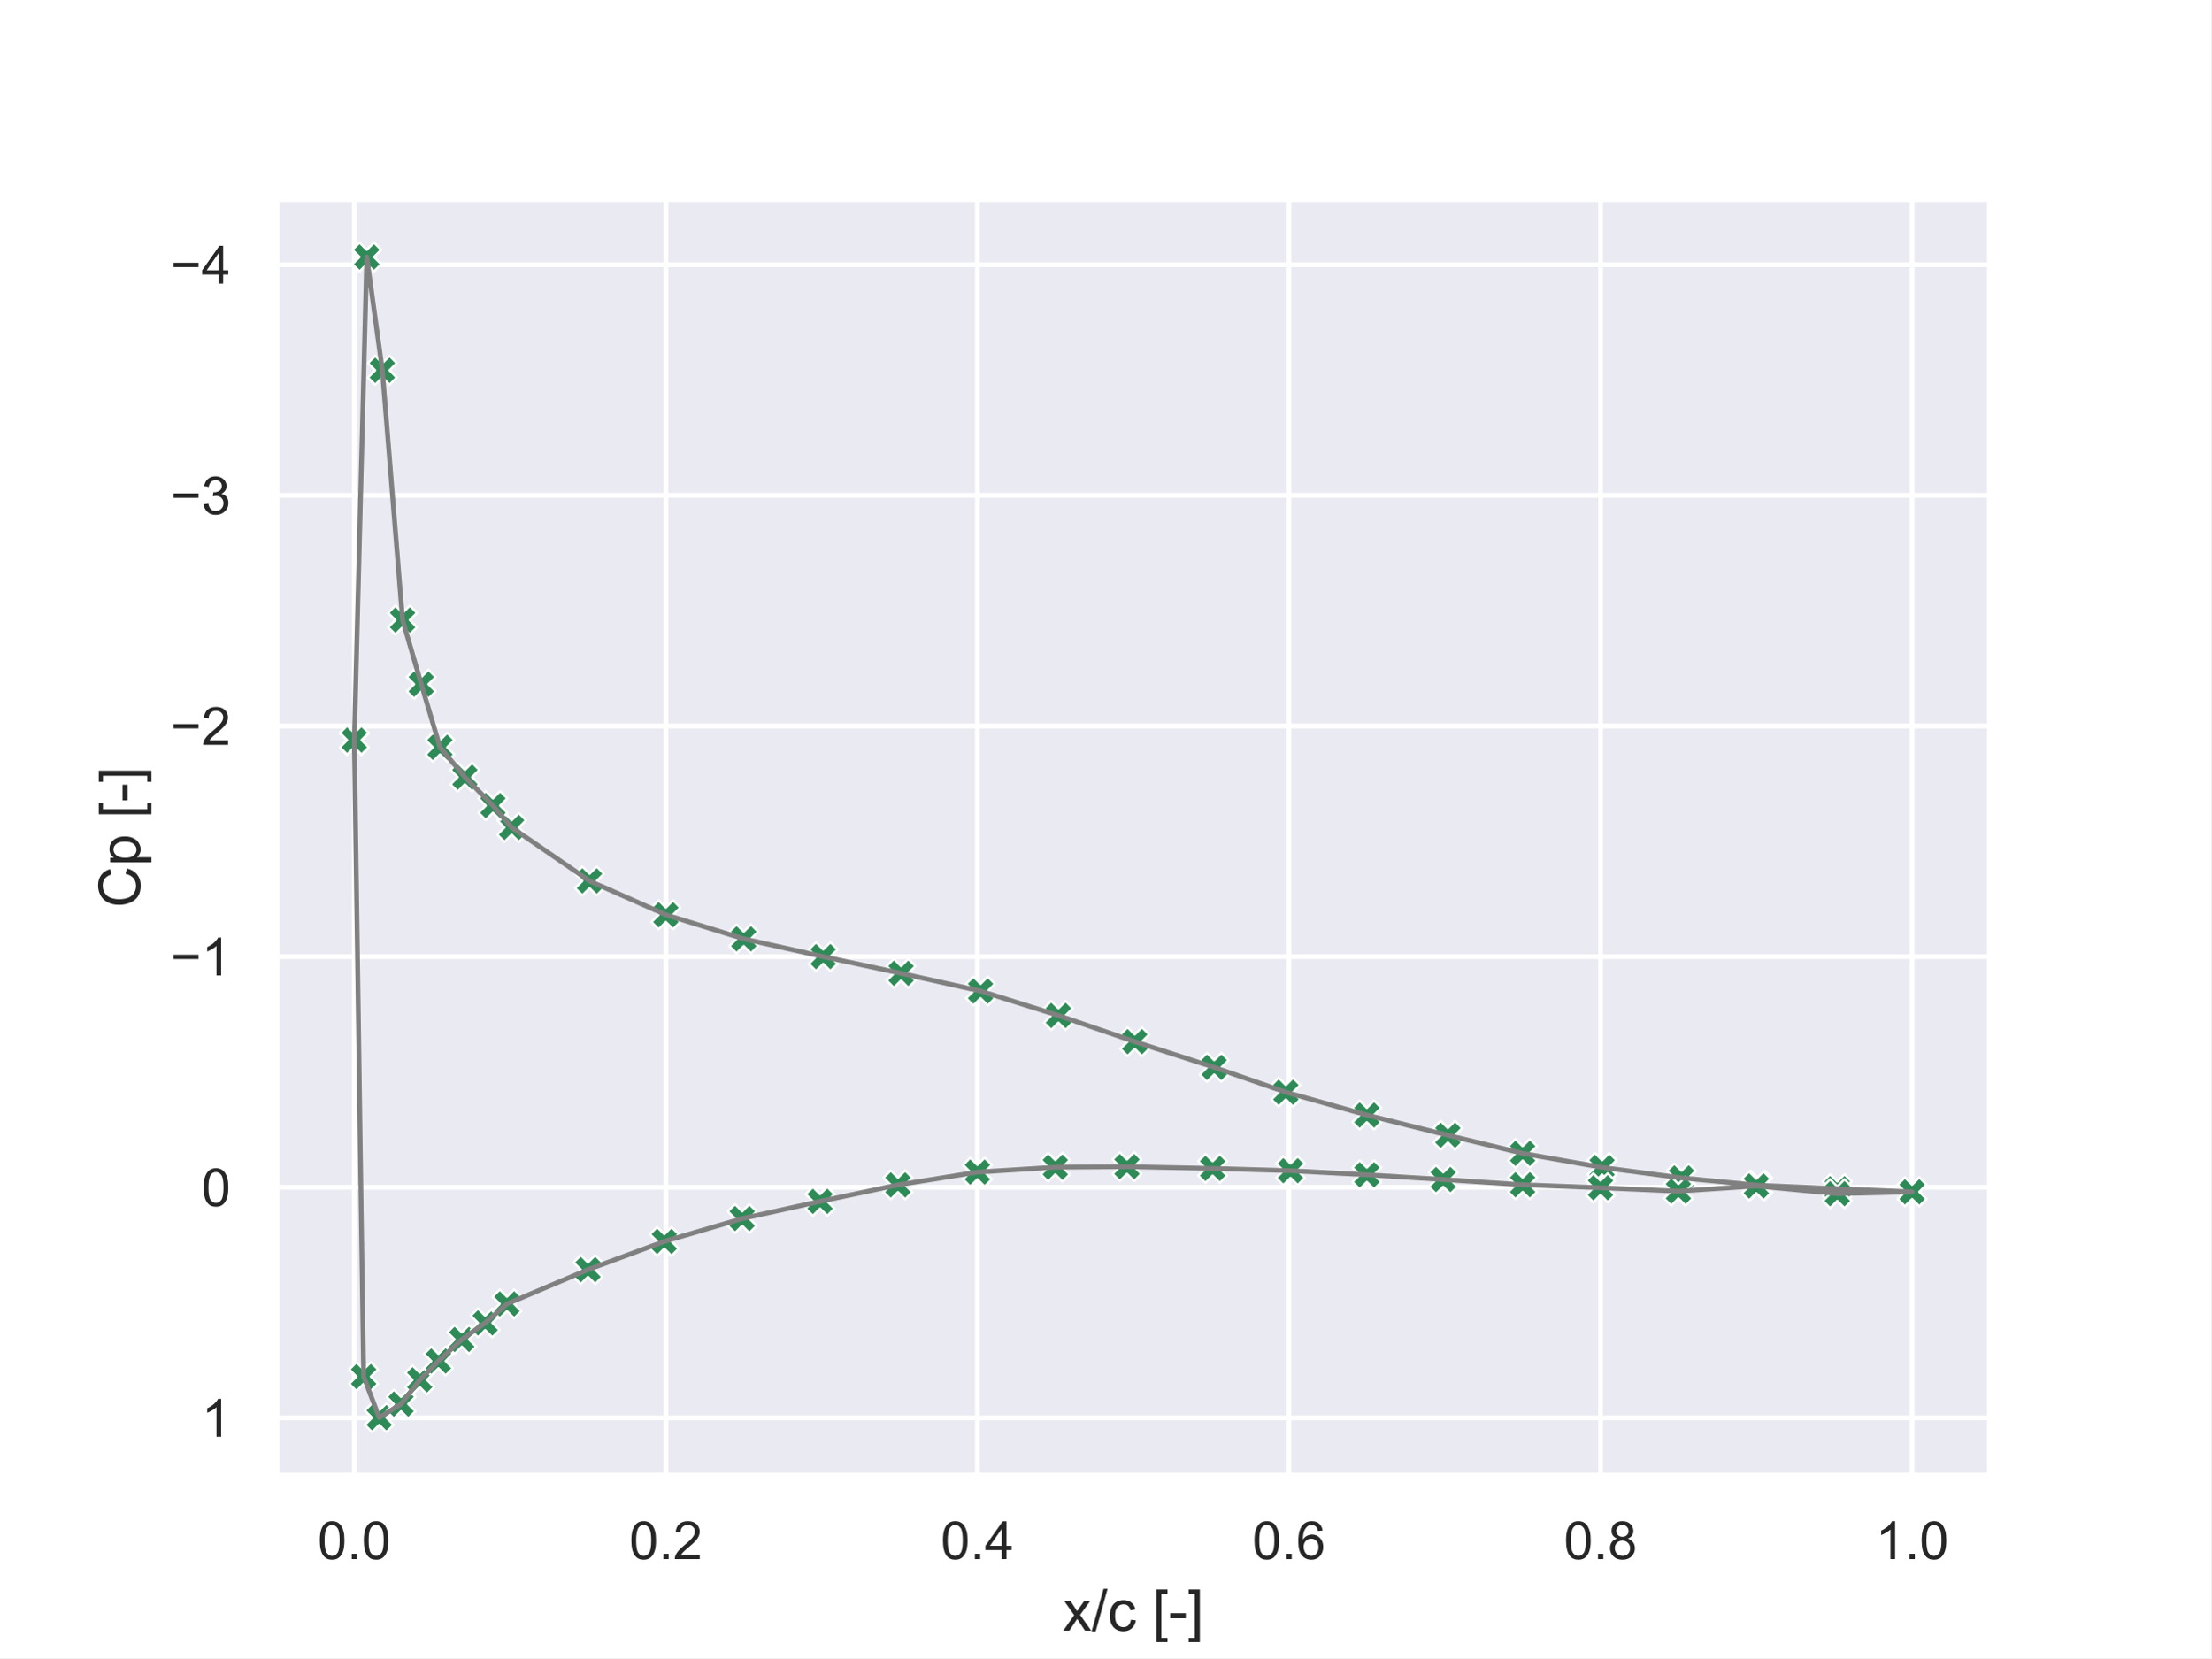
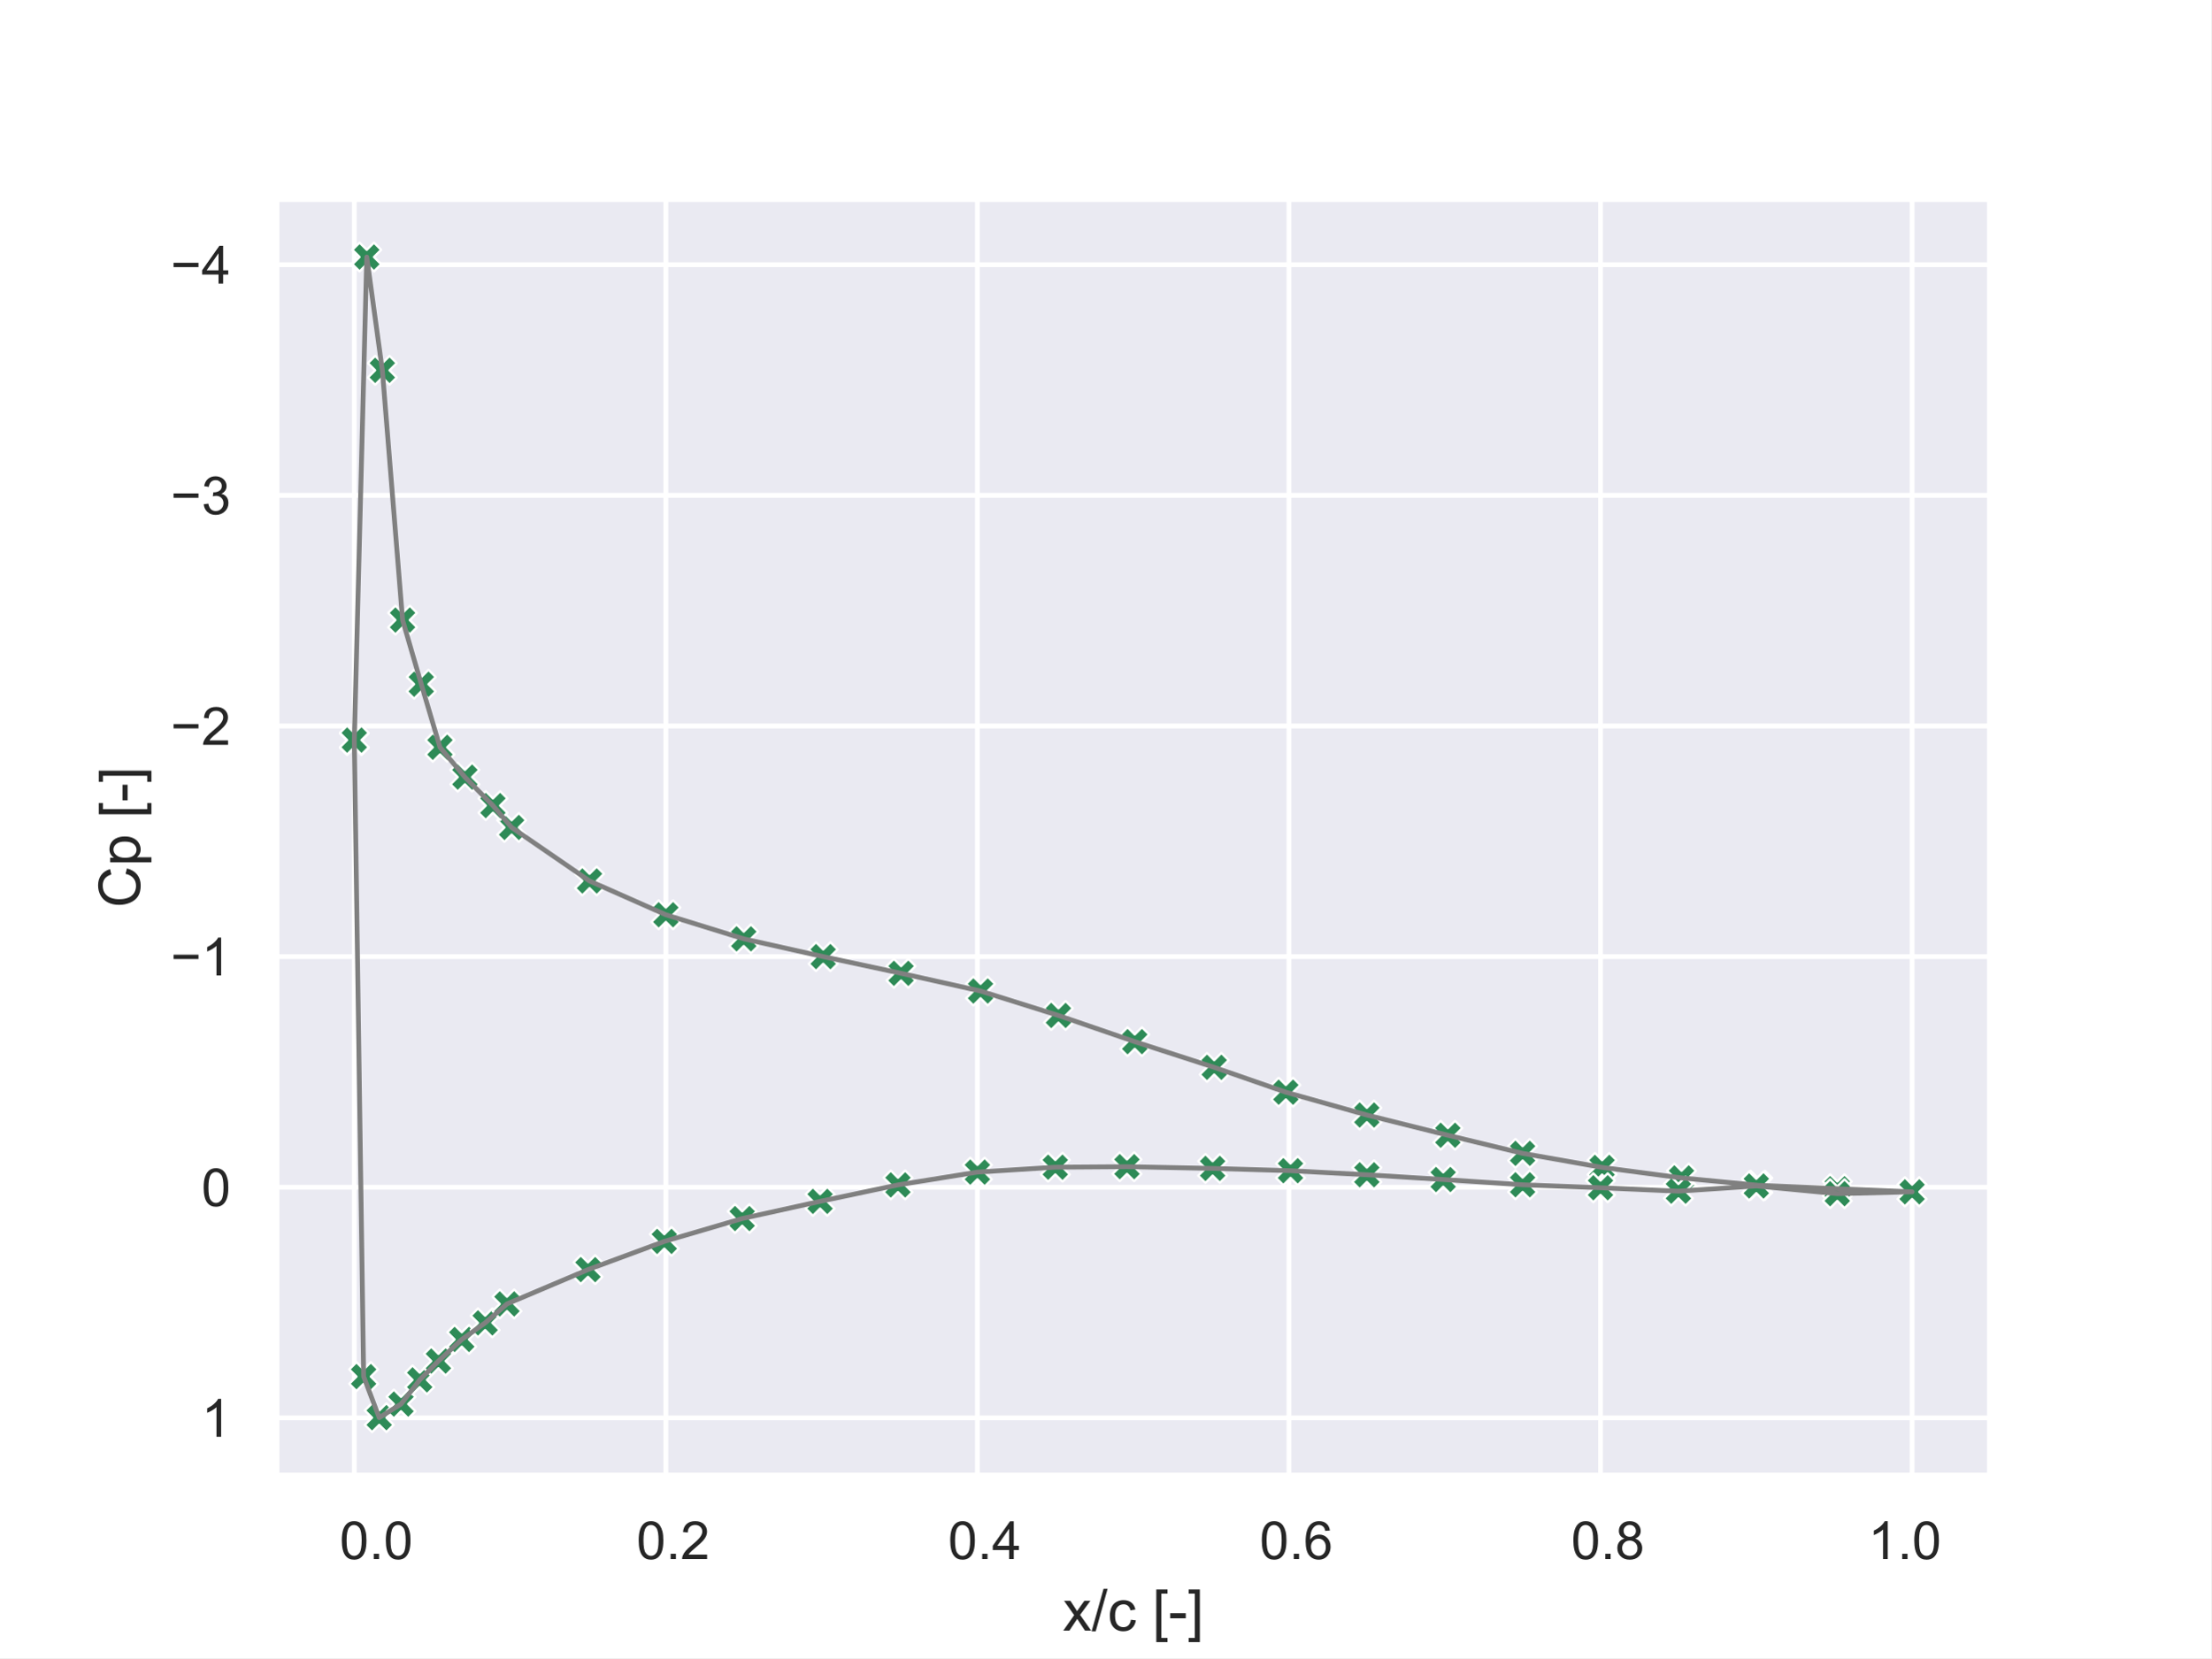
<svg xmlns="http://www.w3.org/2000/svg" xmlns:xlink="http://www.w3.org/1999/xlink" width="460.8pt" height="345.6pt" viewBox="0 0 460.8 345.6" version="1.1">
  <defs>
    <style type="text/css">*{stroke-linejoin: round; stroke-linecap: butt}</style>
  </defs>
  <g id="figure_1">
    <g id="patch_1">
      <path d="M 0 345.6  L 460.8 345.6  L 460.8 0  L 0 0  z " style="fill: #ffffff" />
    </g>
    <g id="axes_1">
      <g id="patch_2">
        <path d="M 57.6 307.584  L 414.72 307.584  L 414.72 41.472  L 57.6 41.472  z " style="fill: #eaeaf2" />
      </g>
      <g id="matplotlib.axis_1">
        <g id="xtick_1">
          <g id="line2d_1">
-             <path d="M 73.833 307.584  L 73.833 41.472  " clip-path="url(#p85b7ec496e)" style="fill: none; stroke: #ffffff; stroke-linecap: round" />
+             <path d="M 73.833 307.584  L 73.833 41.472  " clip-path="url(#pf5e2c9f50d)" style="fill: none; stroke: #ffffff; stroke-linecap: round" />
          </g>
          <g id="text_1">
-             <g style="fill: #262626" transform="translate(66.18773 324.9576) scale(0.11 -0.11)">
+             <g style="fill: #262626" transform="translate(70.77421 324.9576) scale(0.11 -0.11)">
              <defs>
                <path id="ArialMT-30" d="M 266 2259  Q 266 3072 433 3567  Q 600 4063 929 4331  Q 1259 4600 1759 4600  Q 2128 4600 2406 4451  Q 2684 4303 2865 4023  Q 3047 3744 3150 3342  Q 3253 2941 3253 2259  Q 3253 1453 3087 958  Q 2922 463 2592 192  Q 2263 -78 1759 -78  Q 1097 -78 719 397  Q 266 969 266 2259  z M 844 2259  Q 844 1131 1108 757  Q 1372 384 1759 384  Q 2147 384 2411 759  Q 2675 1134 2675 2259  Q 2675 3391 2411 3762  Q 2147 4134 1753 4134  Q 1366 4134 1134 3806  Q 844 3388 844 2259  z " transform="scale(0.015625)" />
                <path id="ArialMT-2e" d="M 581 0  L 581 641  L 1222 641  L 1222 0  L 581 0  z " transform="scale(0.015625)" />
              </defs>
              <use xlink:href="#ArialMT-30" />
              <use xlink:href="#ArialMT-2e" x="55.615" />
              <use xlink:href="#ArialMT-30" x="83.398" />
            </g>
          </g>
        </g>
        <g id="xtick_2">
          <g id="line2d_2">
-             <path d="M 138.764 307.584  L 138.764 41.472  " clip-path="url(#p85b7ec496e)" style="fill: none; stroke: #ffffff; stroke-linecap: round" />
+             <path d="M 138.764 307.584  L 138.764 41.472  " clip-path="url(#pf5e2c9f50d)" style="fill: none; stroke: #ffffff; stroke-linecap: round" />
          </g>
          <g id="text_2">
-             <g style="fill: #262626" transform="translate(131.1186 324.9576) scale(0.11 -0.11)">
+             <g style="fill: #262626" transform="translate(132.6466 324.9576) scale(0.11 -0.11)">
              <defs>
                <path id="ArialMT-32" d="M 3222 541  L 3222 0  L 194 0  Q 188 203 259 391  Q 375 700 629 1000  Q 884 1300 1366 1694  Q 2113 2306 2375 2664  Q 2638 3022 2638 3341  Q 2638 3675 2398 3904  Q 2159 4134 1775 4134  Q 1369 4134 1125 3890  Q 881 3647 878 3216  L 300 3275  Q 359 3922 746 4261  Q 1134 4600 1788 4600  Q 2447 4600 2831 4234  Q 3216 3869 3216 3328  Q 3216 3053 3103 2787  Q 2991 2522 2730 2228  Q 2469 1934 1863 1422  Q 1356 997 1212 845  Q 1069 694 975 541  L 3222 541  z " transform="scale(0.015625)" />
              </defs>
              <use xlink:href="#ArialMT-30" />
              <use xlink:href="#ArialMT-2e" x="55.615" />
              <use xlink:href="#ArialMT-32" x="83.398" />
            </g>
          </g>
        </g>
        <g id="xtick_3">
          <g id="line2d_3">
-             <path d="M 203.695 307.584  L 203.695 41.472  " clip-path="url(#p85b7ec496e)" style="fill: none; stroke: #ffffff; stroke-linecap: round" />
+             <path d="M 203.695 307.584  L 203.695 41.472  " clip-path="url(#pf5e2c9f50d)" style="fill: none; stroke: #ffffff; stroke-linecap: round" />
          </g>
          <g id="text_3">
-             <g style="fill: #262626" transform="translate(196.0495 324.9576) scale(0.11 -0.11)">
+             <g style="fill: #262626" transform="translate(197.5775 324.9576) scale(0.11 -0.11)">
              <defs>
                <path id="ArialMT-34" d="M 2069 0  L 2069 1097  L 81 1097  L 81 1613  L 2172 4581  L 2631 4581  L 2631 1613  L 3250 1613  L 3250 1097  L 2631 1097  L 2631 0  L 2069 0  z M 2069 1613  L 2069 3678  L 634 1613  L 2069 1613  z " transform="scale(0.015625)" />
              </defs>
              <use xlink:href="#ArialMT-30" />
              <use xlink:href="#ArialMT-2e" x="55.615" />
              <use xlink:href="#ArialMT-34" x="83.398" />
            </g>
          </g>
        </g>
        <g id="xtick_4">
          <g id="line2d_4">
-             <path d="M 268.625 307.584  L 268.625 41.472  " clip-path="url(#p85b7ec496e)" style="fill: none; stroke: #ffffff; stroke-linecap: round" />
+             <path d="M 268.625 307.584  L 268.625 41.472  " clip-path="url(#pf5e2c9f50d)" style="fill: none; stroke: #ffffff; stroke-linecap: round" />
          </g>
          <g id="text_4">
-             <g style="fill: #262626" transform="translate(260.9805 324.9576) scale(0.11 -0.11)">
+             <g style="fill: #262626" transform="translate(262.5084 324.9576) scale(0.11 -0.11)">
              <defs>
                <path id="ArialMT-36" d="M 3184 3459  L 2625 3416  Q 2550 3747 2413 3897  Q 2184 4138 1850 4138  Q 1581 4138 1378 3988  Q 1113 3794 959 3422  Q 806 3050 800 2363  Q 1003 2672 1297 2822  Q 1591 2972 1913 2972  Q 2475 2972 2870 2558  Q 3266 2144 3266 1488  Q 3266 1056 3080 686  Q 2894 316 2569 119  Q 2244 -78 1831 -78  Q 1128 -78 684 439  Q 241 956 241 2144  Q 241 3472 731 4075  Q 1159 4600 1884 4600  Q 2425 4600 2770 4297  Q 3116 3994 3184 3459  z M 888 1484  Q 888 1194 1011 928  Q 1134 663 1356 523  Q 1578 384 1822 384  Q 2178 384 2434 671  Q 2691 959 2691 1453  Q 2691 1928 2437 2201  Q 2184 2475 1800 2475  Q 1419 2475 1153 2201  Q 888 1928 888 1484  z " transform="scale(0.015625)" />
              </defs>
              <use xlink:href="#ArialMT-30" />
              <use xlink:href="#ArialMT-2e" x="55.615" />
              <use xlink:href="#ArialMT-36" x="83.398" />
            </g>
          </g>
        </g>
        <g id="xtick_5">
          <g id="line2d_5">
-             <path d="M 333.556 307.584  L 333.556 41.472  " clip-path="url(#p85b7ec496e)" style="fill: none; stroke: #ffffff; stroke-linecap: round" />
+             <path d="M 333.556 307.584  L 333.556 41.472  " clip-path="url(#pf5e2c9f50d)" style="fill: none; stroke: #ffffff; stroke-linecap: round" />
          </g>
          <g id="text_5">
-             <g style="fill: #262626" transform="translate(325.9114 324.9576) scale(0.11 -0.11)">
+             <g style="fill: #262626" transform="translate(327.4393 324.9576) scale(0.11 -0.11)">
              <defs>
                <path id="ArialMT-38" d="M 1131 2484  Q 781 2613 612 2850  Q 444 3088 444 3419  Q 444 3919 803 4259  Q 1163 4600 1759 4600  Q 2359 4600 2725 4251  Q 3091 3903 3091 3403  Q 3091 3084 2923 2848  Q 2756 2613 2416 2484  Q 2838 2347 3058 2040  Q 3278 1734 3278 1309  Q 3278 722 2862 322  Q 2447 -78 1769 -78  Q 1091 -78 675 323  Q 259 725 259 1325  Q 259 1772 486 2073  Q 713 2375 1131 2484  z M 1019 3438  Q 1019 3113 1228 2906  Q 1438 2700 1772 2700  Q 2097 2700 2305 2904  Q 2513 3109 2513 3406  Q 2513 3716 2298 3927  Q 2084 4138 1766 4138  Q 1444 4138 1231 3931  Q 1019 3725 1019 3438  z M 838 1322  Q 838 1081 952 856  Q 1066 631 1291 507  Q 1516 384 1775 384  Q 2178 384 2440 643  Q 2703 903 2703 1303  Q 2703 1709 2433 1975  Q 2163 2241 1756 2241  Q 1359 2241 1098 1978  Q 838 1716 838 1322  z " transform="scale(0.015625)" />
              </defs>
              <use xlink:href="#ArialMT-30" />
              <use xlink:href="#ArialMT-2e" x="55.615" />
              <use xlink:href="#ArialMT-38" x="83.398" />
            </g>
          </g>
        </g>
        <g id="xtick_6">
          <g id="line2d_6">
-             <path d="M 398.487 307.584  L 398.487 41.472  " clip-path="url(#p85b7ec496e)" style="fill: none; stroke: #ffffff; stroke-linecap: round" />
+             <path d="M 398.487 307.584  L 398.487 41.472  " clip-path="url(#pf5e2c9f50d)" style="fill: none; stroke: #ffffff; stroke-linecap: round" />
          </g>
          <g id="text_6">
-             <g style="fill: #262626" transform="translate(390.8423 324.9576) scale(0.11 -0.11)">
+             <g style="fill: #262626" transform="translate(389.3117 324.9576) scale(0.11 -0.11)">
              <defs>
                <path id="ArialMT-31" d="M 2384 0  L 1822 0  L 1822 3584  Q 1619 3391 1289 3197  Q 959 3003 697 2906  L 697 3450  Q 1169 3672 1522 3987  Q 1875 4303 2022 4600  L 2384 4600  L 2384 0  z " transform="scale(0.015625)" />
              </defs>
              <use xlink:href="#ArialMT-31" />
              <use xlink:href="#ArialMT-2e" x="55.615" />
              <use xlink:href="#ArialMT-30" x="83.398" />
            </g>
          </g>
        </g>
        <g id="text_7">
-           <g style="fill: #262626" transform="translate(221.4947 339.8795) scale(0.12 -0.12)">
+           <g style="fill: #262626" transform="translate(221.4947 339.8795)scale(0.12 -0.12)">
            <defs>
              <path id="ArialMT-78" d="M 47 0  L 1259 1725  L 138 3319  L 841 3319  L 1350 2541  Q 1494 2319 1581 2169  Q 1719 2375 1834 2534  L 2394 3319  L 3066 3319  L 1919 1756  L 3153 0  L 2463 0  L 1781 1031  L 1600 1309  L 728 0  L 47 0  z " transform="scale(0.015625)" />
              <path id="ArialMT-2f" d="M 0 -78  L 1328 4659  L 1778 4659  L 453 -78  L 0 -78  z " transform="scale(0.015625)" />
              <path id="ArialMT-63" d="M 2588 1216  L 3141 1144  Q 3050 572 2676 248  Q 2303 -75 1759 -75  Q 1078 -75 664 370  Q 250 816 250 1647  Q 250 2184 428 2587  Q 606 2991 970 3192  Q 1334 3394 1763 3394  Q 2303 3394 2647 3120  Q 2991 2847 3088 2344  L 2541 2259  Q 2463 2594 2264 2762  Q 2066 2931 1784 2931  Q 1359 2931 1093 2626  Q 828 2322 828 1663  Q 828 994 1084 691  Q 1341 388 1753 388  Q 2084 388 2306 591  Q 2528 794 2588 1216  z " transform="scale(0.015625)" />
              <path id="ArialMT-20" transform="scale(0.015625)" />
              <path id="ArialMT-5b" d="M 434 -1272  L 434 4581  L 1675 4581  L 1675 4116  L 997 4116  L 997 -806  L 1675 -806  L 1675 -1272  L 434 -1272  z " transform="scale(0.015625)" />
              <path id="ArialMT-2d" d="M 203 1375  L 203 1941  L 1931 1941  L 1931 1375  L 203 1375  z " transform="scale(0.015625)" />
              <path id="ArialMT-5d" d="M 1363 -1272  L 122 -1272  L 122 -806  L 800 -806  L 800 4116  L 122 4116  L 122 4581  L 1363 4581  L 1363 -1272  z " transform="scale(0.015625)" />
            </defs>
            <use xlink:href="#ArialMT-78" />
            <use xlink:href="#ArialMT-2f" x="50" />
            <use xlink:href="#ArialMT-63" x="77.783" />
            <use xlink:href="#ArialMT-20" x="127.783" />
            <use xlink:href="#ArialMT-5b" x="155.566" />
            <use xlink:href="#ArialMT-2d" x="183.35" />
            <use xlink:href="#ArialMT-5d" x="216.65" />
          </g>
        </g>
      </g>
      <g id="matplotlib.axis_2">
        <g id="ytick_1">
          <g id="line2d_7">
-             <path d="M 57.6 55.17  L 414.72 55.17  " clip-path="url(#p85b7ec496e)" style="fill: none; stroke: #ffffff; stroke-linecap: round" />
+             <path d="M 57.6 55.17  L 414.72 55.17  " clip-path="url(#pf5e2c9f50d)" style="fill: none; stroke: #ffffff; stroke-linecap: round" />
          </g>
          <g id="text_8">
-             <g style="fill: #262626" transform="translate(35.55828 59.10704) scale(0.11 -0.11)">
+             <g style="fill: #262626" transform="translate(35.55828 59.10704)scale(0.11 -0.11)">
              <defs>
                <path id="ArialMT-2212" d="M 3381 1997  L 356 1997  L 356 2522  L 3381 2522  L 3381 1997  z " transform="scale(0.015625)" />
              </defs>
              <use xlink:href="#ArialMT-2212" />
              <use xlink:href="#ArialMT-34" x="58.398" />
            </g>
          </g>
        </g>
        <g id="ytick_2">
          <g id="line2d_8">
-             <path d="M 57.6 103.242  L 414.72 103.242  " clip-path="url(#p85b7ec496e)" style="fill: none; stroke: #ffffff; stroke-linecap: round" />
+             <path d="M 57.6 103.242  L 414.72 103.242  " clip-path="url(#pf5e2c9f50d)" style="fill: none; stroke: #ffffff; stroke-linecap: round" />
          </g>
          <g id="text_9">
-             <g style="fill: #262626" transform="translate(35.55828 107.1791) scale(0.11 -0.11)">
+             <g style="fill: #262626" transform="translate(35.55828 107.1791)scale(0.11 -0.11)">
              <defs>
                <path id="ArialMT-33" d="M 269 1209  L 831 1284  Q 928 806 1161 595  Q 1394 384 1728 384  Q 2125 384 2398 659  Q 2672 934 2672 1341  Q 2672 1728 2419 1979  Q 2166 2231 1775 2231  Q 1616 2231 1378 2169  L 1441 2663  Q 1497 2656 1531 2656  Q 1891 2656 2178 2843  Q 2466 3031 2466 3422  Q 2466 3731 2256 3934  Q 2047 4138 1716 4138  Q 1388 4138 1169 3931  Q 950 3725 888 3313  L 325 3413  Q 428 3978 793 4289  Q 1159 4600 1703 4600  Q 2078 4600 2393 4439  Q 2709 4278 2876 4000  Q 3044 3722 3044 3409  Q 3044 3113 2884 2869  Q 2725 2625 2413 2481  Q 2819 2388 3044 2092  Q 3269 1797 3269 1353  Q 3269 753 2831 336  Q 2394 -81 1725 -81  Q 1122 -81 723 278  Q 325 638 269 1209  z " transform="scale(0.015625)" />
              </defs>
              <use xlink:href="#ArialMT-2212" />
              <use xlink:href="#ArialMT-33" x="58.398" />
            </g>
          </g>
        </g>
        <g id="ytick_3">
          <g id="line2d_9">
-             <path d="M 57.6 151.314  L 414.72 151.314  " clip-path="url(#p85b7ec496e)" style="fill: none; stroke: #ffffff; stroke-linecap: round" />
+             <path d="M 57.6 151.314  L 414.72 151.314  " clip-path="url(#pf5e2c9f50d)" style="fill: none; stroke: #ffffff; stroke-linecap: round" />
          </g>
          <g id="text_10">
-             <g style="fill: #262626" transform="translate(35.55828 155.2511) scale(0.11 -0.11)">
+             <g style="fill: #262626" transform="translate(35.55828 155.2511)scale(0.11 -0.11)">
              <use xlink:href="#ArialMT-2212" />
              <use xlink:href="#ArialMT-32" x="58.398" />
            </g>
          </g>
        </g>
        <g id="ytick_4">
          <g id="line2d_10">
-             <path d="M 57.6 199.386  L 414.72 199.386  " clip-path="url(#p85b7ec496e)" style="fill: none; stroke: #ffffff; stroke-linecap: round" />
+             <path d="M 57.6 199.386  L 414.72 199.386  " clip-path="url(#pf5e2c9f50d)" style="fill: none; stroke: #ffffff; stroke-linecap: round" />
          </g>
          <g id="text_11">
-             <g style="fill: #262626" transform="translate(35.55828 203.3231) scale(0.11 -0.11)">
+             <g style="fill: #262626" transform="translate(35.55828 203.3231)scale(0.11 -0.11)">
              <use xlink:href="#ArialMT-2212" />
              <use xlink:href="#ArialMT-31" x="58.398" />
            </g>
          </g>
        </g>
        <g id="ytick_5">
          <g id="line2d_11">
-             <path d="M 57.6 247.458  L 414.72 247.458  " clip-path="url(#p85b7ec496e)" style="fill: none; stroke: #ffffff; stroke-linecap: round" />
+             <path d="M 57.6 247.458  L 414.72 247.458  " clip-path="url(#pf5e2c9f50d)" style="fill: none; stroke: #ffffff; stroke-linecap: round" />
          </g>
          <g id="text_12">
-             <g style="fill: #262626" transform="translate(41.98297 251.3951) scale(0.11 -0.11)">
+             <g style="fill: #262626" transform="translate(41.98297 251.3951)scale(0.11 -0.11)">
              <use xlink:href="#ArialMT-30" />
            </g>
          </g>
        </g>
        <g id="ytick_6">
          <g id="line2d_12">
-             <path d="M 57.6 295.53  L 414.72 295.53  " clip-path="url(#p85b7ec496e)" style="fill: none; stroke: #ffffff; stroke-linecap: round" />
+             <path d="M 57.6 295.53  L 414.72 295.53  " clip-path="url(#pf5e2c9f50d)" style="fill: none; stroke: #ffffff; stroke-linecap: round" />
          </g>
          <g id="text_13">
-             <g style="fill: #262626" transform="translate(41.98297 299.4671) scale(0.11 -0.11)">
+             <g style="fill: #262626" transform="translate(41.98297 299.4671)scale(0.11 -0.11)">
              <use xlink:href="#ArialMT-31" />
            </g>
          </g>
        </g>
        <g id="text_14">
-           <g style="fill: #262626" transform="translate(29.17328 189.1961) rotate(-90) scale(0.12 -0.12)">
+           <g style="fill: #262626" transform="translate(29.17328 189.1961)rotate(-90)scale(0.12 -0.12)">
            <defs>
              <path id="ArialMT-43" d="M 3763 1606  L 4369 1453  Q 4178 706 3683 314  Q 3188 -78 2472 -78  Q 1731 -78 1267 223  Q 803 525 561 1097  Q 319 1669 319 2325  Q 319 3041 592 3573  Q 866 4106 1370 4382  Q 1875 4659 2481 4659  Q 3169 4659 3637 4309  Q 4106 3959 4291 3325  L 3694 3184  Q 3534 3684 3231 3912  Q 2928 4141 2469 4141  Q 1941 4141 1586 3887  Q 1231 3634 1087 3207  Q 944 2781 944 2328  Q 944 1744 1114 1308  Q 1284 872 1643 656  Q 2003 441 2422 441  Q 2931 441 3284 734  Q 3638 1028 3763 1606  z " transform="scale(0.015625)" />
              <path id="ArialMT-70" d="M 422 -1272  L 422 3319  L 934 3319  L 934 2888  Q 1116 3141 1344 3267  Q 1572 3394 1897 3394  Q 2322 3394 2647 3175  Q 2972 2956 3137 2557  Q 3303 2159 3303 1684  Q 3303 1175 3120 767  Q 2938 359 2589 142  Q 2241 -75 1856 -75  Q 1575 -75 1351 44  Q 1128 163 984 344  L 984 -1272  L 422 -1272  z M 931 1641  Q 931 1000 1190 694  Q 1450 388 1819 388  Q 2194 388 2461 705  Q 2728 1022 2728 1688  Q 2728 2322 2467 2637  Q 2206 2953 1844 2953  Q 1484 2953 1207 2617  Q 931 2281 931 1641  z " transform="scale(0.015625)" />
            </defs>
            <use xlink:href="#ArialMT-43" />
            <use xlink:href="#ArialMT-70" x="72.217" />
            <use xlink:href="#ArialMT-20" x="127.832" />
            <use xlink:href="#ArialMT-5b" x="155.615" />
            <use xlink:href="#ArialMT-2d" x="183.398" />
            <use xlink:href="#ArialMT-5d" x="216.699" />
          </g>
        </g>
      </g>
      <g id="PathCollection_1">
        <defs>
-           <path id="md4c1d6960f" d="M -1.5 3  L 0 1.5  L 1.5 3  L 3 1.5  L 1.5 0  L 3 -1.5  L 1.5 -3  L 0 -1.5  L -1.5 -3  L -3 -1.5  L -1.5 0  L -3 1.5  z " style="stroke: #ffffff; stroke-width: 0.48" />
+           <path id="md1c26b76ac" d="M -1.5 3  L 0 1.5  L 1.5 3  L 3 1.5  L 1.5 0  L 3 -1.5  L 1.5 -3  L 0 -1.5  L -1.5 -3  L -3 -1.5  L -1.5 0  L -3 1.5  z " style="stroke: #ffffff; stroke-width: 0.48" />
        </defs>
-         <g clip-path="url(#p85b7ec496e)">
-           <use xlink:href="#md4c1d6960f" x="398.487" y="248.418" style="fill: #2e8b57; stroke: #ffffff; stroke-width: 0.48" />
-           <use xlink:href="#md4c1d6960f" x="382.904" y="247.769" style="fill: #2e8b57; stroke: #ffffff; stroke-width: 0.48" />
-           <use xlink:href="#md4c1d6960f" x="366.346" y="247.047" style="fill: #2e8b57; stroke: #ffffff; stroke-width: 0.48" />
-           <use xlink:href="#md4c1d6960f" x="350.438" y="245.52" style="fill: #2e8b57; stroke: #ffffff; stroke-width: 0.48" />
-           <use xlink:href="#md4c1d6960f" x="333.881" y="243.324" style="fill: #2e8b57; stroke: #ffffff; stroke-width: 0.48" />
-           <use xlink:href="#md4c1d6960f" x="317.324" y="240.396" style="fill: #2e8b57; stroke: #ffffff; stroke-width: 0.48" />
-           <use xlink:href="#md4c1d6960f" x="301.74" y="236.624" style="fill: #2e8b57; stroke: #ffffff; stroke-width: 0.48" />
-           <use xlink:href="#md4c1d6960f" x="284.858" y="232.407" style="fill: #2e8b57; stroke: #ffffff; stroke-width: 0.48" />
-           <use xlink:href="#md4c1d6960f" x="267.976" y="227.653" style="fill: #2e8b57; stroke: #ffffff; stroke-width: 0.48" />
-           <use xlink:href="#md4c1d6960f" x="253.042" y="222.469" style="fill: #2e8b57; stroke: #ffffff; stroke-width: 0.48" />
-           <use xlink:href="#md4c1d6960f" x="236.485" y="217.116" style="fill: #2e8b57; stroke: #ffffff; stroke-width: 0.48" />
-           <use xlink:href="#md4c1d6960f" x="220.577" y="211.656" style="fill: #2e8b57; stroke: #ffffff; stroke-width: 0.48" />
-           <use xlink:href="#md4c1d6960f" x="204.344" y="206.563" style="fill: #2e8b57; stroke: #ffffff; stroke-width: 0.48" />
-           <use xlink:href="#md4c1d6960f" x="187.786" y="202.869" style="fill: #2e8b57; stroke: #ffffff; stroke-width: 0.48" />
-           <use xlink:href="#md4c1d6960f" x="171.554" y="199.389" style="fill: #2e8b57; stroke: #ffffff; stroke-width: 0.48" />
-           <use xlink:href="#md4c1d6960f" x="154.996" y="195.684" style="fill: #2e8b57; stroke: #ffffff; stroke-width: 0.48" />
-           <use xlink:href="#md4c1d6960f" x="138.764" y="190.664" style="fill: #2e8b57; stroke: #ffffff; stroke-width: 0.48" />
-           <use xlink:href="#md4c1d6960f" x="122.856" y="183.621" style="fill: #2e8b57; stroke: #ffffff; stroke-width: 0.48" />
-           <use xlink:href="#md4c1d6960f" x="106.623" y="172.467" style="fill: #2e8b57; stroke: #ffffff; stroke-width: 0.48" />
-           <use xlink:href="#md4c1d6960f" x="102.727" y="167.911" style="fill: #2e8b57; stroke: #ffffff; stroke-width: 0.48" />
-           <use xlink:href="#md4c1d6960f" x="96.883" y="161.973" style="fill: #2e8b57; stroke: #ffffff; stroke-width: 0.48" />
-           <use xlink:href="#md4c1d6960f" x="91.689" y="155.756" style="fill: #2e8b57; stroke: #ffffff; stroke-width: 0.48" />
-           <use xlink:href="#md4c1d6960f" x="87.793" y="142.61" style="fill: #2e8b57; stroke: #ffffff; stroke-width: 0.48" />
-           <use xlink:href="#md4c1d6960f" x="83.897" y="129.239" style="fill: #2e8b57; stroke: #ffffff; stroke-width: 0.48" />
-           <use xlink:href="#md4c1d6960f" x="79.677" y="77.179" style="fill: #2e8b57; stroke: #ffffff; stroke-width: 0.48" />
-           <use xlink:href="#md4c1d6960f" x="76.43" y="53.568" style="fill: #2e8b57; stroke: #ffffff; stroke-width: 0.48" />
-           <use xlink:href="#md4c1d6960f" x="73.833" y="154.356" style="fill: #2e8b57; stroke: #ffffff; stroke-width: 0.48" />
-           <use xlink:href="#md4c1d6960f" x="73.833" y="154.254" style="fill: #2e8b57; stroke: #ffffff; stroke-width: 0.48" />
-           <use xlink:href="#md4c1d6960f" x="75.781" y="286.928" style="fill: #2e8b57; stroke: #ffffff; stroke-width: 0.48" />
-           <use xlink:href="#md4c1d6960f" x="79.027" y="295.488" style="fill: #2e8b57; stroke: #ffffff; stroke-width: 0.48" />
-           <use xlink:href="#md4c1d6960f" x="83.572" y="292.65" style="fill: #2e8b57; stroke: #ffffff; stroke-width: 0.48" />
-           <use xlink:href="#md4c1d6960f" x="87.468" y="287.612" style="fill: #2e8b57; stroke: #ffffff; stroke-width: 0.48" />
-           <use xlink:href="#md4c1d6960f" x="91.364" y="283.687" style="fill: #2e8b57; stroke: #ffffff; stroke-width: 0.48" />
-           <use xlink:href="#md4c1d6960f" x="96.234" y="279.186" style="fill: #2e8b57; stroke: #ffffff; stroke-width: 0.48" />
-           <use xlink:href="#md4c1d6960f" x="101.104" y="275.732" style="fill: #2e8b57; stroke: #ffffff; stroke-width: 0.48" />
-           <use xlink:href="#md4c1d6960f" x="105.649" y="271.78" style="fill: #2e8b57; stroke: #ffffff; stroke-width: 0.48" />
-           <use xlink:href="#md4c1d6960f" x="122.531" y="264.633" style="fill: #2e8b57; stroke: #ffffff; stroke-width: 0.48" />
-           <use xlink:href="#md4c1d6960f" x="138.439" y="258.752" style="fill: #2e8b57; stroke: #ffffff; stroke-width: 0.48" />
-           <use xlink:href="#md4c1d6960f" x="154.672" y="253.986" style="fill: #2e8b57; stroke: #ffffff; stroke-width: 0.48" />
-           <use xlink:href="#md4c1d6960f" x="170.904" y="250.404" style="fill: #2e8b57; stroke: #ffffff; stroke-width: 0.48" />
-           <use xlink:href="#md4c1d6960f" x="187.137" y="246.974" style="fill: #2e8b57; stroke: #ffffff; stroke-width: 0.48" />
-           <use xlink:href="#md4c1d6960f" x="203.695" y="244.305" style="fill: #2e8b57; stroke: #ffffff; stroke-width: 0.48" />
-           <use xlink:href="#md4c1d6960f" x="219.927" y="243.282" style="fill: #2e8b57; stroke: #ffffff; stroke-width: 0.48" />
-           <use xlink:href="#md4c1d6960f" x="234.861" y="243.174" style="fill: #2e8b57; stroke: #ffffff; stroke-width: 0.48" />
-           <use xlink:href="#md4c1d6960f" x="252.717" y="243.536" style="fill: #2e8b57; stroke: #ffffff; stroke-width: 0.48" />
-           <use xlink:href="#md4c1d6960f" x="268.95" y="244.013" style="fill: #2e8b57; stroke: #ffffff; stroke-width: 0.48" />
-           <use xlink:href="#md4c1d6960f" x="284.858" y="244.86" style="fill: #2e8b57; stroke: #ffffff; stroke-width: 0.48" />
-           <use xlink:href="#md4c1d6960f" x="300.766" y="245.852" style="fill: #2e8b57; stroke: #ffffff; stroke-width: 0.48" />
-           <use xlink:href="#md4c1d6960f" x="317.324" y="246.944" style="fill: #2e8b57; stroke: #ffffff; stroke-width: 0.48" />
-           <use xlink:href="#md4c1d6960f" x="333.556" y="247.567" style="fill: #2e8b57; stroke: #ffffff; stroke-width: 0.48" />
-           <use xlink:href="#md4c1d6960f" x="349.789" y="248.282" style="fill: #2e8b57; stroke: #ffffff; stroke-width: 0.48" />
-           <use xlink:href="#md4c1d6960f" x="366.022" y="247.195" style="fill: #2e8b57; stroke: #ffffff; stroke-width: 0.48" />
-           <use xlink:href="#md4c1d6960f" x="382.904" y="248.806" style="fill: #2e8b57; stroke: #ffffff; stroke-width: 0.48" />
-           <use xlink:href="#md4c1d6960f" x="398.487" y="248.418" style="fill: #2e8b57; stroke: #ffffff; stroke-width: 0.48" />
+         <g clip-path="url(#pf5e2c9f50d)">
+           <use xlink:href="#md1c26b76ac" x="398.487" y="248.418" style="fill: #2e8b57; stroke: #ffffff; stroke-width: 0.48" />
+           <use xlink:href="#md1c26b76ac" x="382.904" y="247.769" style="fill: #2e8b57; stroke: #ffffff; stroke-width: 0.48" />
+           <use xlink:href="#md1c26b76ac" x="366.346" y="247.047" style="fill: #2e8b57; stroke: #ffffff; stroke-width: 0.48" />
+           <use xlink:href="#md1c26b76ac" x="350.438" y="245.52" style="fill: #2e8b57; stroke: #ffffff; stroke-width: 0.48" />
+           <use xlink:href="#md1c26b76ac" x="333.881" y="243.324" style="fill: #2e8b57; stroke: #ffffff; stroke-width: 0.48" />
+           <use xlink:href="#md1c26b76ac" x="317.324" y="240.396" style="fill: #2e8b57; stroke: #ffffff; stroke-width: 0.48" />
+           <use xlink:href="#md1c26b76ac" x="301.74" y="236.624" style="fill: #2e8b57; stroke: #ffffff; stroke-width: 0.48" />
+           <use xlink:href="#md1c26b76ac" x="284.858" y="232.407" style="fill: #2e8b57; stroke: #ffffff; stroke-width: 0.48" />
+           <use xlink:href="#md1c26b76ac" x="267.976" y="227.653" style="fill: #2e8b57; stroke: #ffffff; stroke-width: 0.48" />
+           <use xlink:href="#md1c26b76ac" x="253.042" y="222.469" style="fill: #2e8b57; stroke: #ffffff; stroke-width: 0.48" />
+           <use xlink:href="#md1c26b76ac" x="236.485" y="217.116" style="fill: #2e8b57; stroke: #ffffff; stroke-width: 0.48" />
+           <use xlink:href="#md1c26b76ac" x="220.577" y="211.656" style="fill: #2e8b57; stroke: #ffffff; stroke-width: 0.48" />
+           <use xlink:href="#md1c26b76ac" x="204.344" y="206.563" style="fill: #2e8b57; stroke: #ffffff; stroke-width: 0.48" />
+           <use xlink:href="#md1c26b76ac" x="187.786" y="202.869" style="fill: #2e8b57; stroke: #ffffff; stroke-width: 0.48" />
+           <use xlink:href="#md1c26b76ac" x="171.554" y="199.389" style="fill: #2e8b57; stroke: #ffffff; stroke-width: 0.48" />
+           <use xlink:href="#md1c26b76ac" x="154.996" y="195.684" style="fill: #2e8b57; stroke: #ffffff; stroke-width: 0.48" />
+           <use xlink:href="#md1c26b76ac" x="138.764" y="190.664" style="fill: #2e8b57; stroke: #ffffff; stroke-width: 0.48" />
+           <use xlink:href="#md1c26b76ac" x="122.856" y="183.621" style="fill: #2e8b57; stroke: #ffffff; stroke-width: 0.48" />
+           <use xlink:href="#md1c26b76ac" x="106.623" y="172.467" style="fill: #2e8b57; stroke: #ffffff; stroke-width: 0.48" />
+           <use xlink:href="#md1c26b76ac" x="102.727" y="167.911" style="fill: #2e8b57; stroke: #ffffff; stroke-width: 0.48" />
+           <use xlink:href="#md1c26b76ac" x="96.883" y="161.973" style="fill: #2e8b57; stroke: #ffffff; stroke-width: 0.48" />
+           <use xlink:href="#md1c26b76ac" x="91.689" y="155.756" style="fill: #2e8b57; stroke: #ffffff; stroke-width: 0.48" />
+           <use xlink:href="#md1c26b76ac" x="87.793" y="142.61" style="fill: #2e8b57; stroke: #ffffff; stroke-width: 0.48" />
+           <use xlink:href="#md1c26b76ac" x="83.897" y="129.239" style="fill: #2e8b57; stroke: #ffffff; stroke-width: 0.48" />
+           <use xlink:href="#md1c26b76ac" x="79.677" y="77.179" style="fill: #2e8b57; stroke: #ffffff; stroke-width: 0.48" />
+           <use xlink:href="#md1c26b76ac" x="76.43" y="53.568" style="fill: #2e8b57; stroke: #ffffff; stroke-width: 0.48" />
+           <use xlink:href="#md1c26b76ac" x="73.833" y="154.356" style="fill: #2e8b57; stroke: #ffffff; stroke-width: 0.48" />
+           <use xlink:href="#md1c26b76ac" x="73.833" y="154.254" style="fill: #2e8b57; stroke: #ffffff; stroke-width: 0.48" />
+           <use xlink:href="#md1c26b76ac" x="75.781" y="286.928" style="fill: #2e8b57; stroke: #ffffff; stroke-width: 0.48" />
+           <use xlink:href="#md1c26b76ac" x="79.027" y="295.488" style="fill: #2e8b57; stroke: #ffffff; stroke-width: 0.48" />
+           <use xlink:href="#md1c26b76ac" x="83.572" y="292.65" style="fill: #2e8b57; stroke: #ffffff; stroke-width: 0.48" />
+           <use xlink:href="#md1c26b76ac" x="87.468" y="287.612" style="fill: #2e8b57; stroke: #ffffff; stroke-width: 0.48" />
+           <use xlink:href="#md1c26b76ac" x="91.364" y="283.687" style="fill: #2e8b57; stroke: #ffffff; stroke-width: 0.48" />
+           <use xlink:href="#md1c26b76ac" x="96.234" y="279.186" style="fill: #2e8b57; stroke: #ffffff; stroke-width: 0.48" />
+           <use xlink:href="#md1c26b76ac" x="101.104" y="275.732" style="fill: #2e8b57; stroke: #ffffff; stroke-width: 0.48" />
+           <use xlink:href="#md1c26b76ac" x="105.649" y="271.78" style="fill: #2e8b57; stroke: #ffffff; stroke-width: 0.48" />
+           <use xlink:href="#md1c26b76ac" x="122.531" y="264.633" style="fill: #2e8b57; stroke: #ffffff; stroke-width: 0.48" />
+           <use xlink:href="#md1c26b76ac" x="138.439" y="258.752" style="fill: #2e8b57; stroke: #ffffff; stroke-width: 0.48" />
+           <use xlink:href="#md1c26b76ac" x="154.672" y="253.986" style="fill: #2e8b57; stroke: #ffffff; stroke-width: 0.48" />
+           <use xlink:href="#md1c26b76ac" x="170.904" y="250.404" style="fill: #2e8b57; stroke: #ffffff; stroke-width: 0.48" />
+           <use xlink:href="#md1c26b76ac" x="187.137" y="246.974" style="fill: #2e8b57; stroke: #ffffff; stroke-width: 0.48" />
+           <use xlink:href="#md1c26b76ac" x="203.695" y="244.305" style="fill: #2e8b57; stroke: #ffffff; stroke-width: 0.48" />
+           <use xlink:href="#md1c26b76ac" x="219.927" y="243.282" style="fill: #2e8b57; stroke: #ffffff; stroke-width: 0.48" />
+           <use xlink:href="#md1c26b76ac" x="234.861" y="243.174" style="fill: #2e8b57; stroke: #ffffff; stroke-width: 0.48" />
+           <use xlink:href="#md1c26b76ac" x="252.717" y="243.536" style="fill: #2e8b57; stroke: #ffffff; stroke-width: 0.48" />
+           <use xlink:href="#md1c26b76ac" x="268.95" y="244.013" style="fill: #2e8b57; stroke: #ffffff; stroke-width: 0.48" />
+           <use xlink:href="#md1c26b76ac" x="284.858" y="244.86" style="fill: #2e8b57; stroke: #ffffff; stroke-width: 0.48" />
+           <use xlink:href="#md1c26b76ac" x="300.766" y="245.852" style="fill: #2e8b57; stroke: #ffffff; stroke-width: 0.48" />
+           <use xlink:href="#md1c26b76ac" x="317.324" y="246.944" style="fill: #2e8b57; stroke: #ffffff; stroke-width: 0.48" />
+           <use xlink:href="#md1c26b76ac" x="333.556" y="247.567" style="fill: #2e8b57; stroke: #ffffff; stroke-width: 0.48" />
+           <use xlink:href="#md1c26b76ac" x="349.789" y="248.282" style="fill: #2e8b57; stroke: #ffffff; stroke-width: 0.48" />
+           <use xlink:href="#md1c26b76ac" x="366.022" y="247.195" style="fill: #2e8b57; stroke: #ffffff; stroke-width: 0.48" />
+           <use xlink:href="#md1c26b76ac" x="382.904" y="248.806" style="fill: #2e8b57; stroke: #ffffff; stroke-width: 0.48" />
+           <use xlink:href="#md1c26b76ac" x="398.487" y="248.418" style="fill: #2e8b57; stroke: #ffffff; stroke-width: 0.48" />
        </g>
      </g>
      <g id="line2d_13">
-         <path d="M 398.487 248.418  L 382.904 247.769  L 366.346 247.047  L 350.438 245.52  L 333.881 243.324  L 317.324 240.396  L 301.74 236.624  L 284.858 232.407  L 267.976 227.653  L 253.042 222.469  L 236.485 217.116  L 220.577 211.656  L 204.344 206.563  L 187.786 202.869  L 171.554 199.389  L 154.996 195.684  L 138.764 190.664  L 122.856 183.621  L 106.623 172.467  L 102.727 167.911  L 96.883 161.973  L 91.689 155.756  L 87.793 142.61  L 83.897 129.239  L 79.677 77.179  L 76.43 53.568  L 73.833 154.356  L 73.833 154.254  L 75.781 286.928  L 79.027 295.488  L 83.572 292.65  L 87.468 287.612  L 91.364 283.687  L 96.234 279.186  L 101.104 275.732  L 105.649 271.78  L 122.531 264.633  L 138.439 258.752  L 154.672 253.986  L 170.904 250.404  L 187.137 246.974  L 203.695 244.305  L 219.927 243.282  L 234.861 243.174  L 252.717 243.536  L 268.95 244.013  L 284.858 244.86  L 300.766 245.852  L 317.324 246.944  L 333.556 247.567  L 349.789 248.282  L 366.022 247.195  L 382.904 248.806  L 398.487 248.418  " clip-path="url(#p85b7ec496e)" style="fill: none; stroke: #808080; stroke-linecap: round" />
+         <path d="M 398.487 248.418  L 382.904 247.769  L 366.346 247.047  L 350.438 245.52  L 333.881 243.324  L 317.324 240.396  L 301.74 236.624  L 284.858 232.407  L 267.976 227.653  L 253.042 222.469  L 236.485 217.116  L 220.577 211.656  L 204.344 206.563  L 187.786 202.869  L 171.554 199.389  L 154.996 195.684  L 138.764 190.664  L 122.856 183.621  L 106.623 172.467  L 102.727 167.911  L 96.883 161.973  L 91.689 155.756  L 87.793 142.61  L 83.897 129.239  L 79.677 77.179  L 76.43 53.568  L 73.833 154.356  L 73.833 154.254  L 75.781 286.928  L 79.027 295.488  L 83.572 292.65  L 87.468 287.612  L 91.364 283.687  L 96.234 279.186  L 101.104 275.732  L 105.649 271.78  L 122.531 264.633  L 138.439 258.752  L 154.672 253.986  L 170.904 250.404  L 187.137 246.974  L 203.695 244.305  L 219.927 243.282  L 234.861 243.174  L 252.717 243.536  L 268.95 244.013  L 284.858 244.86  L 300.766 245.852  L 317.324 246.944  L 333.556 247.567  L 349.789 248.282  L 366.022 247.195  L 382.904 248.806  L 398.487 248.418  " clip-path="url(#pf5e2c9f50d)" style="fill: none; stroke: #808080; stroke-linecap: round" />
      </g>
      <g id="patch_3">
        <path d="M 57.6 307.584  L 57.6 41.472  " style="fill: none; stroke: #ffffff; stroke-width: 1.25; stroke-linejoin: miter; stroke-linecap: square" />
      </g>
      <g id="patch_4">
        <path d="M 414.72 307.584  L 414.72 41.472  " style="fill: none; stroke: #ffffff; stroke-width: 1.25; stroke-linejoin: miter; stroke-linecap: square" />
      </g>
      <g id="patch_5">
        <path d="M 57.6 307.584  L 414.72 307.584  " style="fill: none; stroke: #ffffff; stroke-width: 1.25; stroke-linejoin: miter; stroke-linecap: square" />
      </g>
      <g id="patch_6">
        <path d="M 57.6 41.472  L 414.72 41.472  " style="fill: none; stroke: #ffffff; stroke-width: 1.25; stroke-linejoin: miter; stroke-linecap: square" />
      </g>
    </g>
  </g>
  <defs>
-     <clipPath id="p85b7ec496e">
+     <clipPath id="pf5e2c9f50d">
      <rect x="57.6" y="41.472" width="357.12" height="266.112" />
    </clipPath>
  </defs>
</svg>
